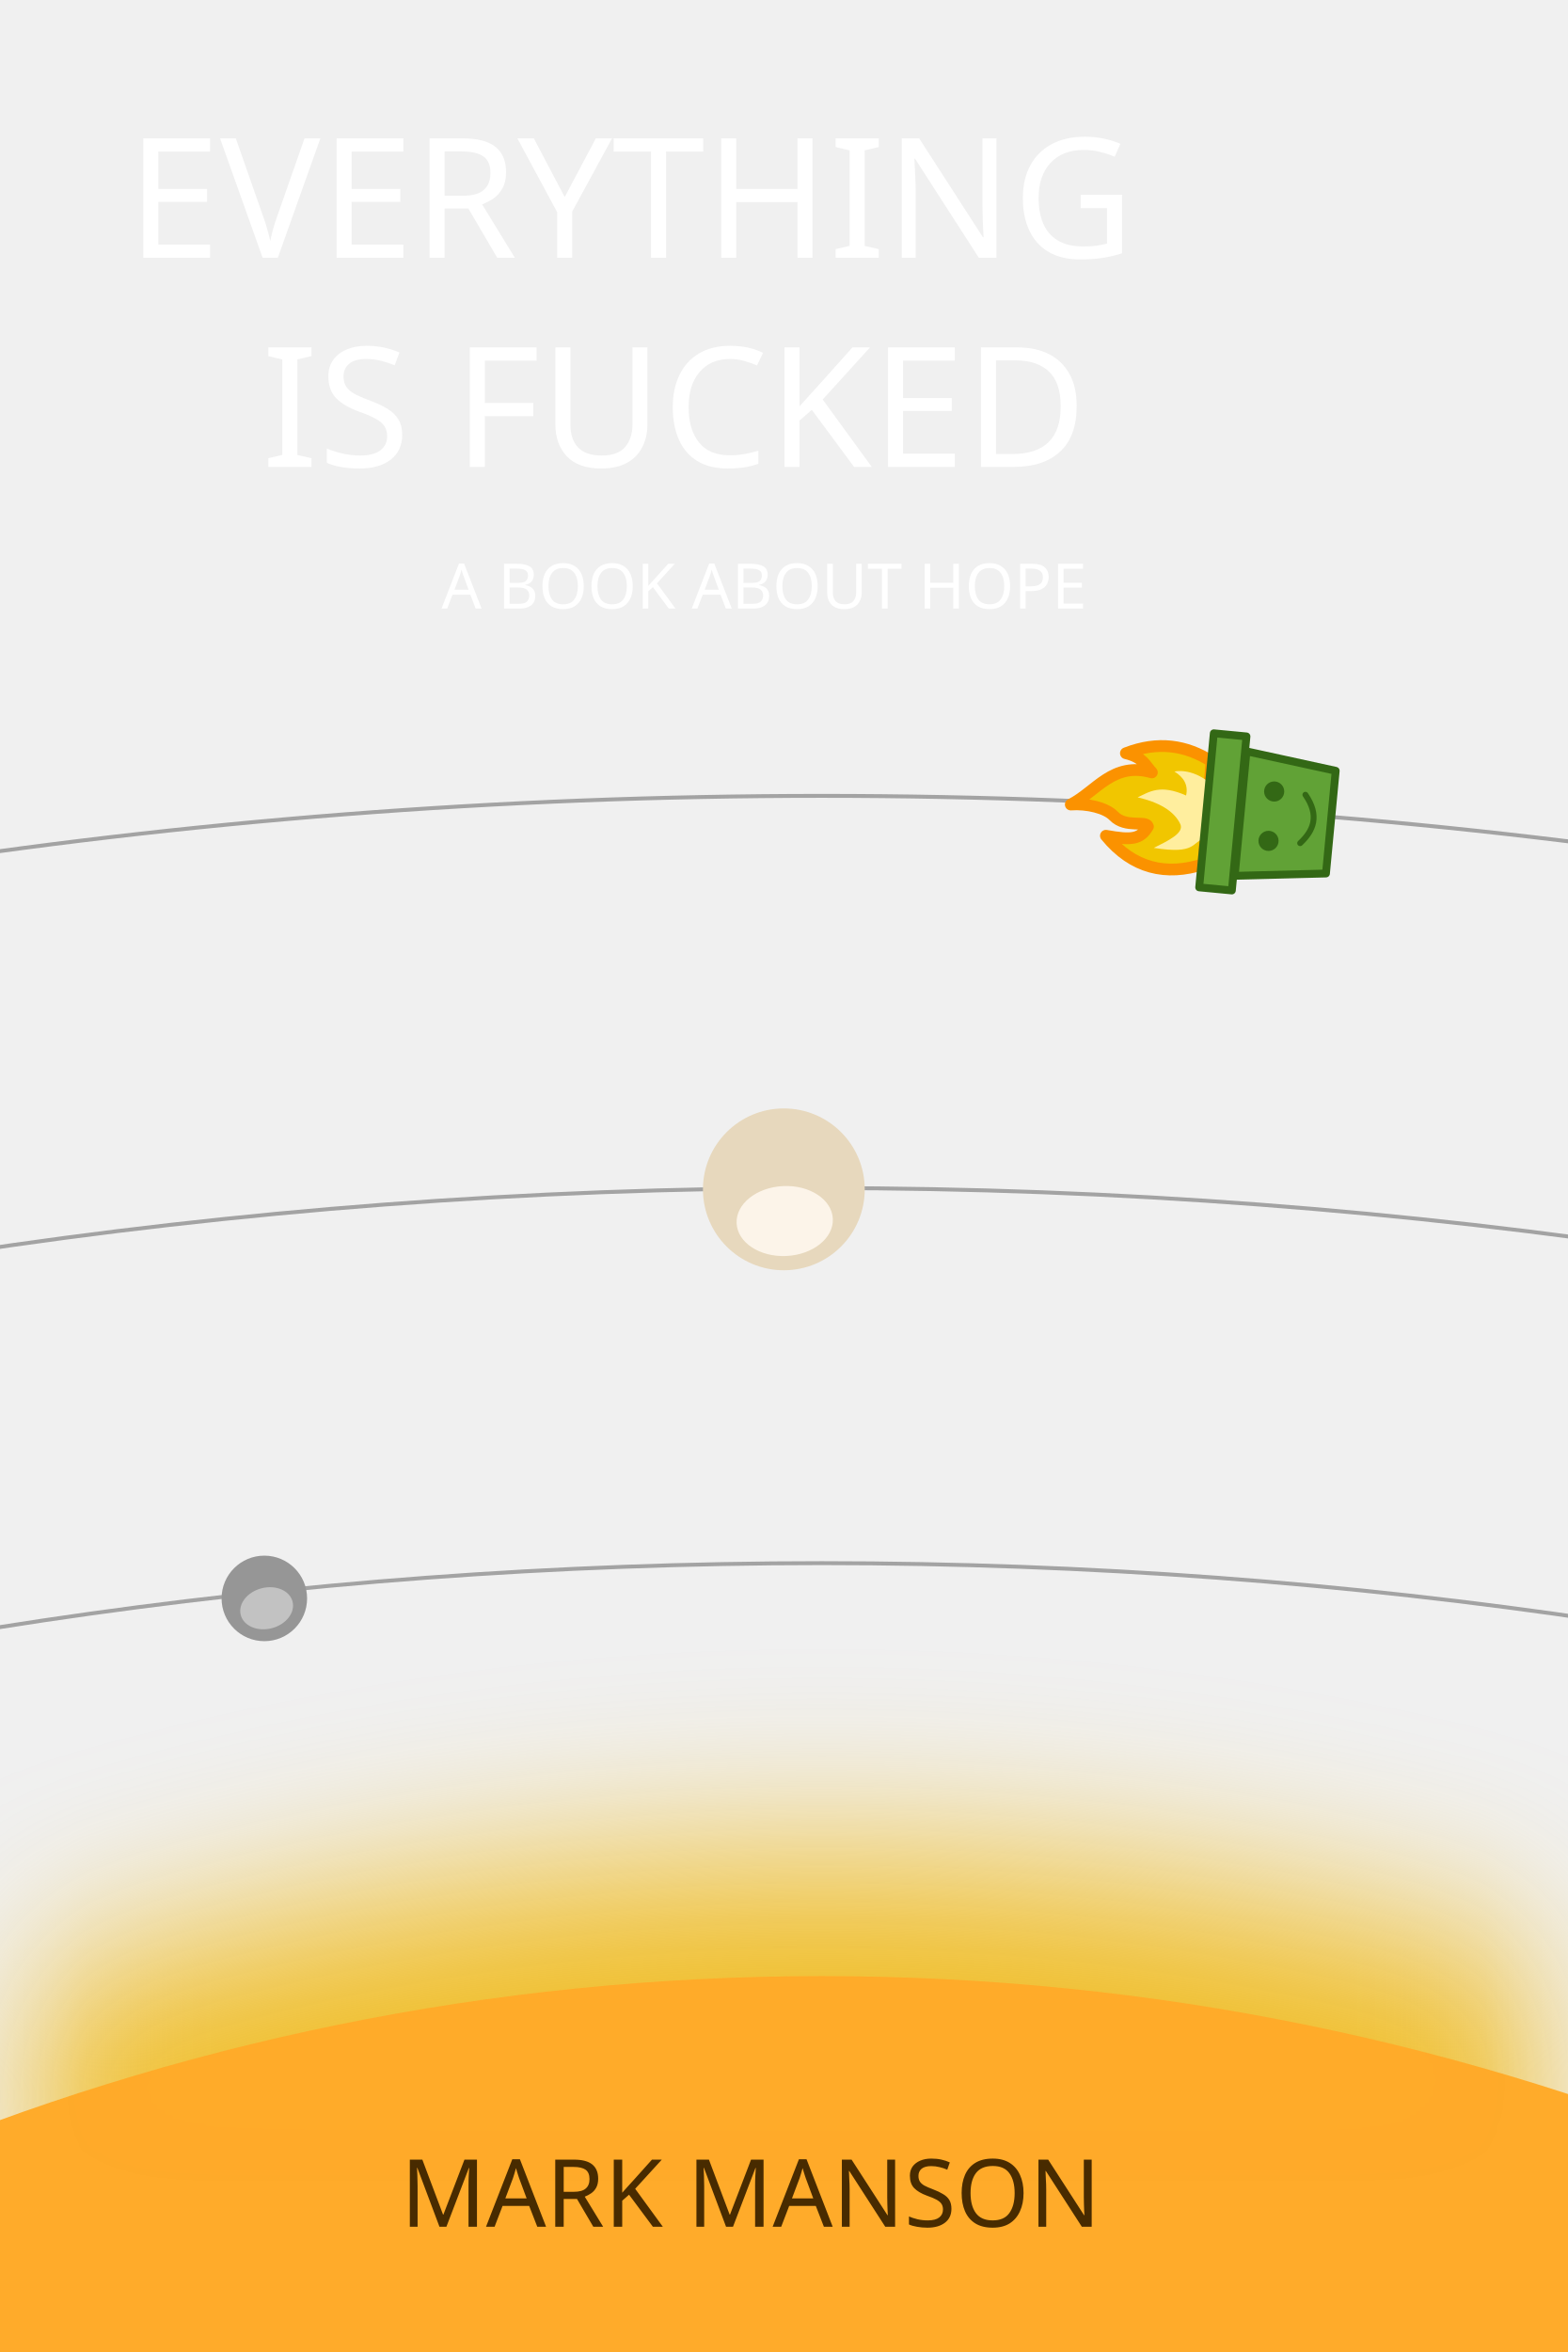
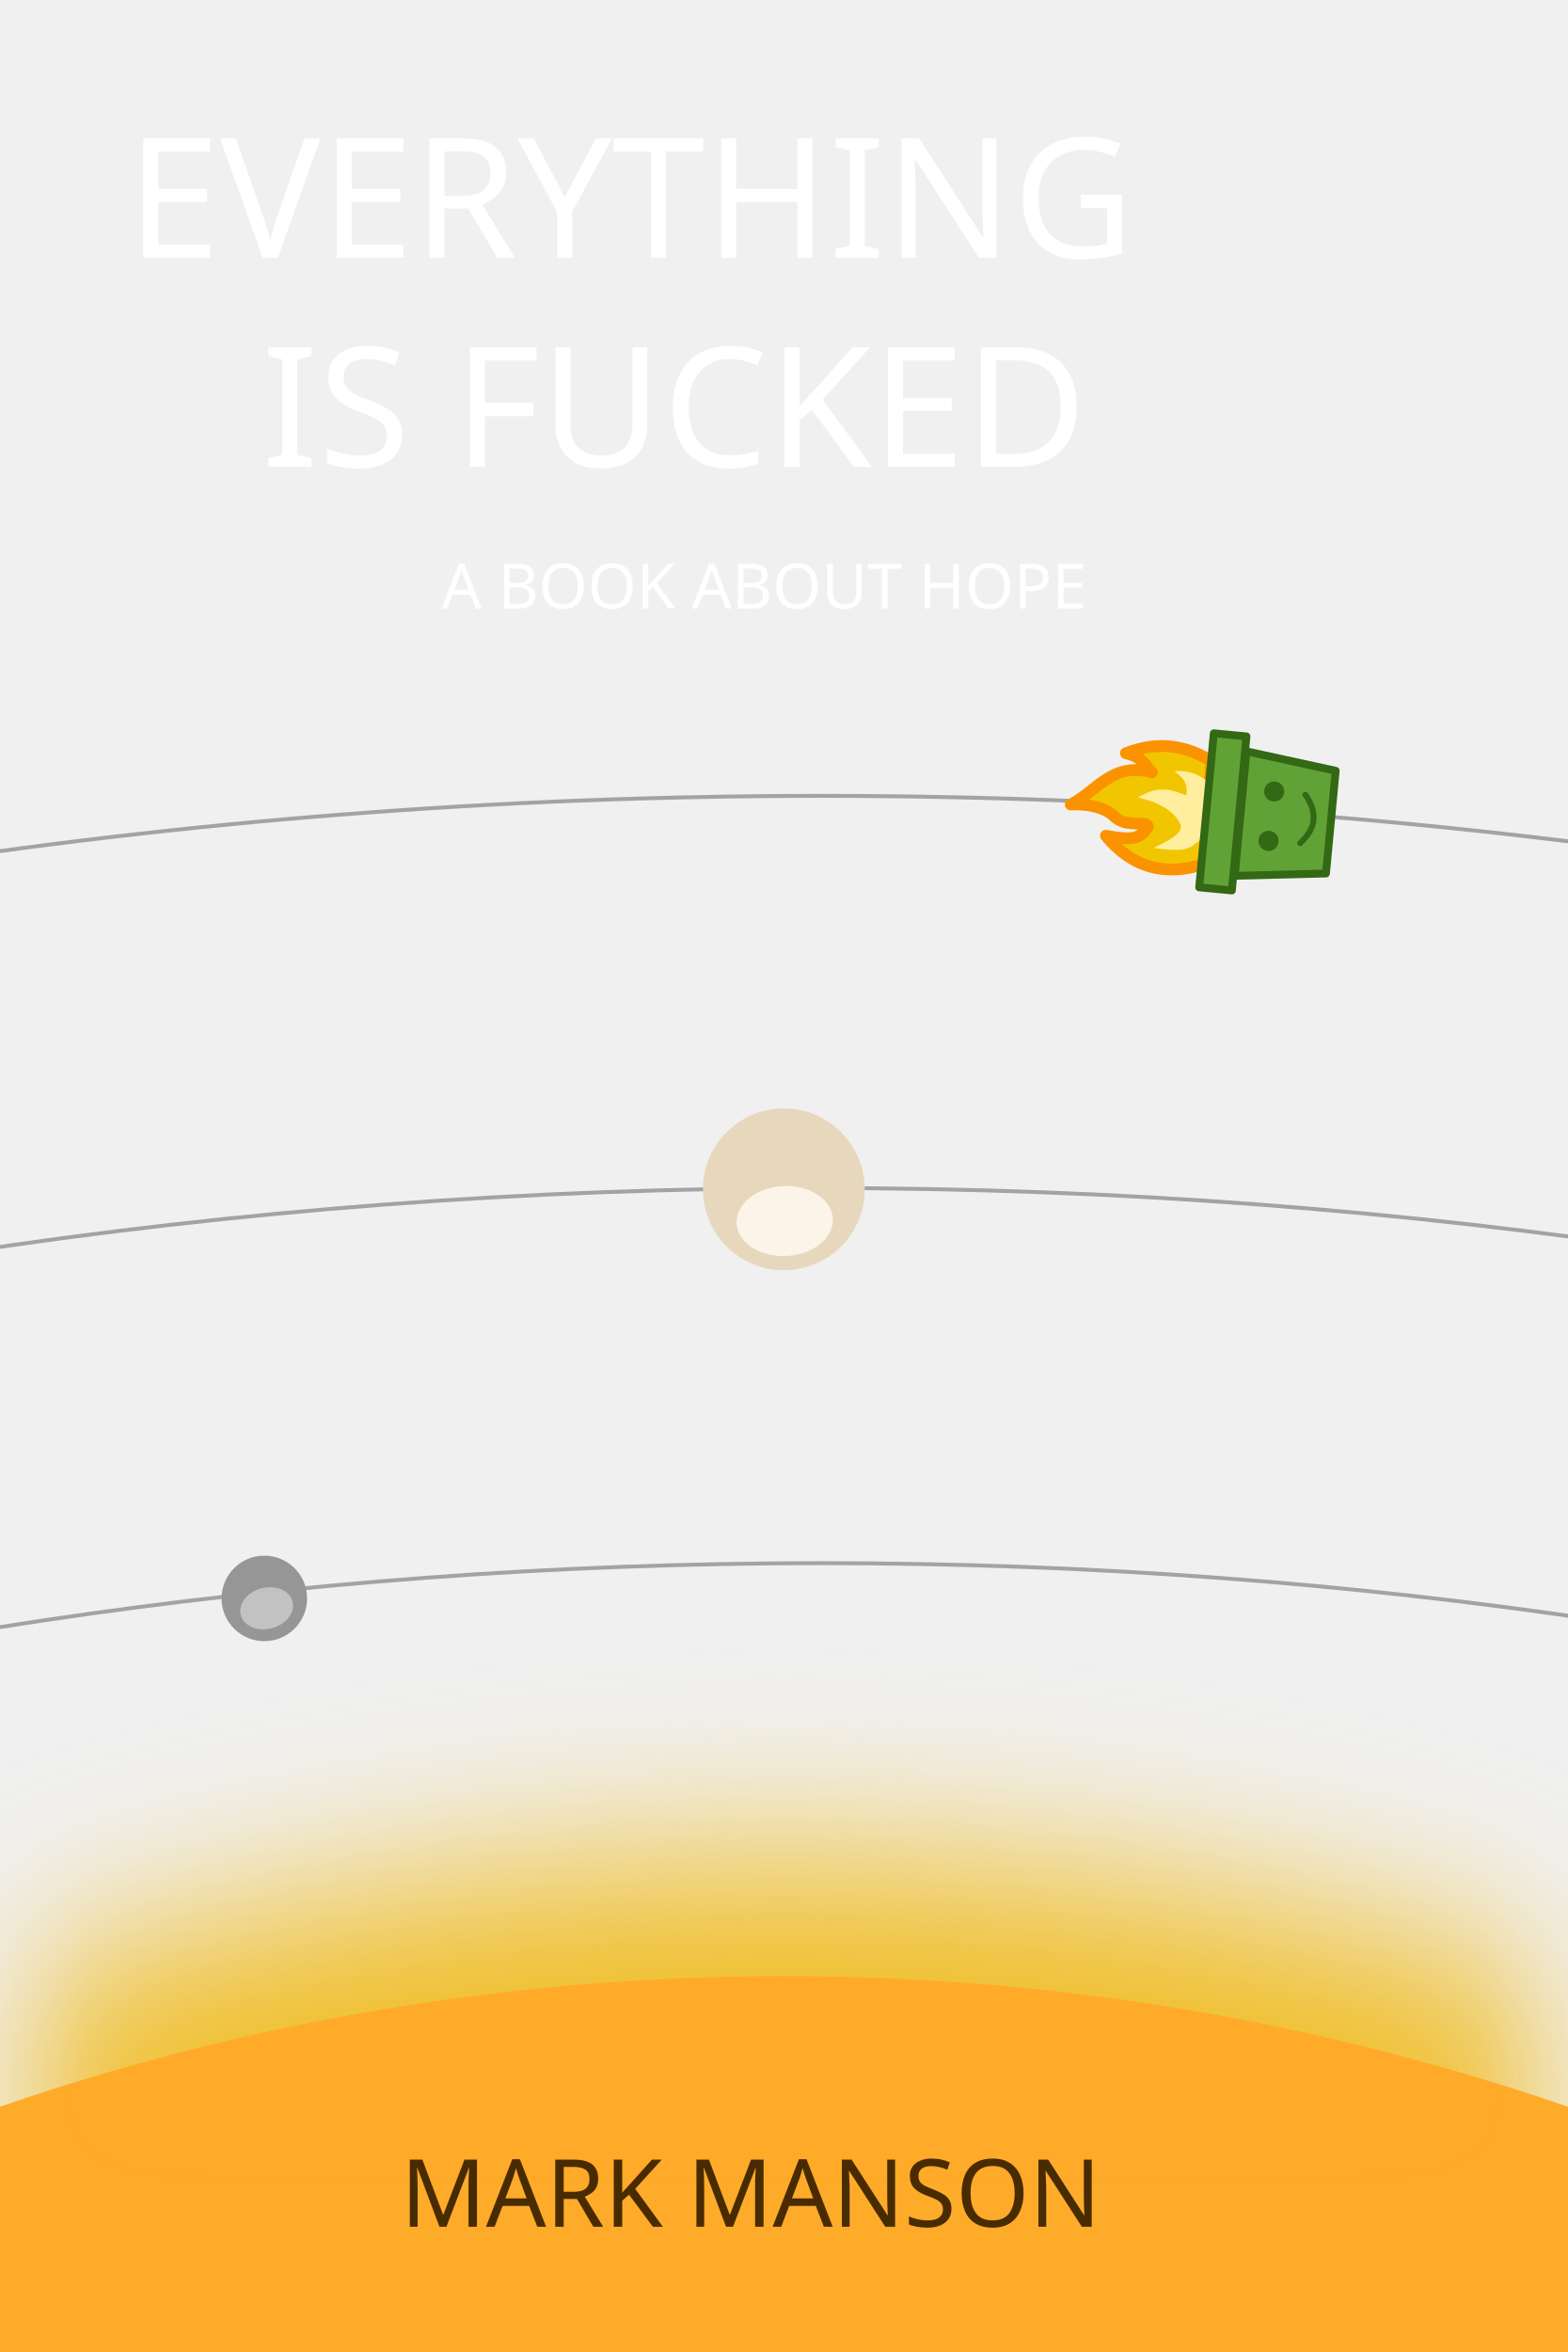
<svg xmlns="http://www.w3.org/2000/svg" width="800" height="1200" viewBox="0 0 211.667 317.5" version="1.1" id="svg8">
  <defs id="defs2">
    <filter style="color-interpolation-filters:sRGB;" id="filter1474">
      <feOffset dy="3" dx="3" id="feOffset1464" />
      <feGaussianBlur stdDeviation="3" result="blur" id="feGaussianBlur1466" />
      <feFlood flood-color="rgb(0,0,0)" flood-opacity="1" result="flood" id="feFlood1468" />
      <feComposite in="flood" in2="SourceGraphic" operator="in" result="composite" id="feComposite1470" />
      <feBlend in="blur" in2="composite" mode="normal" id="feBlend1472" />
    </filter>
    <filter style="color-interpolation-filters:sRGB;" id="filter1894">
      <feFlood flood-opacity="0.831" flood-color="rgb(240,180,0)" result="flood" id="feFlood1884" />
      <feComposite in="flood" in2="SourceGraphic" operator="in" result="composite1" id="feComposite1886" />
      <feGaussianBlur in="composite1" stdDeviation="12" result="blur" id="feGaussianBlur1888" />
      <feOffset dx="0" dy="-16" result="offset" id="feOffset1890" />
      <feComposite in="SourceGraphic" in2="offset" operator="over" result="composite2" id="feComposite1892" />
    </filter>
  </defs>
  <g id="layer1">
-     <circle style="fill:#ffab2a;fill-opacity:0.996;stroke:none;stroke-width:8.467;stroke-linecap:round;stroke-miterlimit:4;stroke-dasharray:none;stroke-opacity:1;filter:url(#filter1894)" id="path853" cx="110.957" cy="591.659" r="324.906" />
+     <circle style="fill:#ffab2a;fill-opacity:0.996;stroke:none;stroke-width:8.467;stroke-linecap:round;stroke-miterlimit:4;stroke-dasharray:none;stroke-opacity:1;filter:url(#filter1894)" id="path853" cx="105.833" cy="591.659" r="324.906" />
    <ellipse style="fill:none;fill-opacity:0.996;stroke:#a3a3a3;stroke-width:0.529;stroke-linecap:round;stroke-miterlimit:4;stroke-dasharray:none;stroke-opacity:1" id="path855" cx="110.957" cy="591.659" rx="521.538" ry="380.648" />
    <ellipse style="fill:none;fill-opacity:0.996;stroke:#a3a3a3;stroke-width:0.529;stroke-linecap:round;stroke-miterlimit:4;stroke-dasharray:none;stroke-opacity:1" id="ellipse857" ry="431.276" rx="578.166" cy="591.659" cx="110.957" />
    <ellipse style="fill:none;fill-opacity:0.996;stroke:#a3a3a3;stroke-width:0.529;stroke-linecap:round;stroke-miterlimit:4;stroke-dasharray:none;stroke-opacity:1" id="ellipse859" ry="484.225" rx="631.115" cy="591.659" cx="110.957" />
    <circle style="fill:#969696;fill-opacity:1;stroke:none;stroke-width:0.529;stroke-linecap:round;stroke-miterlimit:4;stroke-dasharray:none;stroke-opacity:1" id="path1491" cx="35.69" cy="215.772" r="5.773" />
    <g id="g1497">
      <path style="fill:#f1c600;fill-opacity:1;stroke:#fb9200;stroke-width:1.587;stroke-linecap:round;stroke-linejoin:round;stroke-miterlimit:4;stroke-dasharray:none;stroke-opacity:1" d="m 149.321,112.82 c 3.631,4.436 8.134,5.446 13.146,3.839 l 1.105,-13.884 c -3.414,-2.179 -7.208,-2.782 -11.554,-1.096 2.4,0.579 2.607,1.665 3.507,2.59 -5.293,-1.489 -7.478,2.569 -10.947,4.335 2.198,-0.16 4.733,0.439 5.784,1.532 1.634,1.698 4.39,0.569 4.631,1.439 -1.034,1.751 -2.212,1.862 -5.673,1.246 z" id="path1472" />
      <path style="fill:#ffee9e;fill-opacity:1;stroke:none;stroke-width:1.058;stroke-linecap:butt;stroke-linejoin:miter;stroke-miterlimit:4;stroke-dasharray:none;stroke-opacity:1" d="m 162.789,113.114 0.676,-7.331 c -2.617,-2.214 -4.893,-1.633 -4.893,-1.633 1.251,0.779 1.892,1.809 1.573,3.235 -3.499,-1.548 -4.915,-0.518 -6.542,0.252 2.751,0.634 4.901,1.76 5.771,3.63 0.504,1.186 -1.573,2.187 -3.59,3.193 5.874,0.922 4.974,-0.785 7.004,-1.344 z" id="path1474" />
      <rect style="fill:#61a236;fill-opacity:1;stroke:#336815;stroke-width:1.058;stroke-linecap:round;stroke-linejoin:round;stroke-opacity:1" id="rect1453" width="4.431" height="20.89" x="172.503" y="83.067" transform="rotate(5.42005)" />
      <path id="rect1455" style="fill:#61a236;fill-opacity:1;stroke:#336815;stroke-width:1.058;stroke-linecap:round;stroke-linejoin:round;stroke-opacity:1" d="m 168.301,101.422 12.044,2.627 -1.315,13.865 -12.323,0.314 z" />
      <circle style="fill:#336815;fill-opacity:1;stroke:none;stroke-width:1.058;stroke-linecap:round;stroke-linejoin:round;stroke-miterlimit:4;stroke-dasharray:none;stroke-opacity:1" id="path1476" cx="172.038" cy="106.846" r="1.359" />
      <circle style="fill:#336815;fill-opacity:1;stroke:none;stroke-width:1.058;stroke-linecap:round;stroke-linejoin:round;stroke-miterlimit:4;stroke-dasharray:none;stroke-opacity:1" id="circle1478" cx="171.273" cy="113.511" r="1.359" />
      <path style="fill:none;fill-opacity:1;stroke:#336815;stroke-width:0.794;stroke-linecap:round;stroke-linejoin:miter;stroke-miterlimit:4;stroke-dasharray:none;stroke-opacity:1" d="m 176.254,107.282 c 1.952,2.848 1.097,4.837 -0.709,6.537" id="path1480" />
    </g>
    <ellipse style="fill:#c2c2c2;fill-opacity:1;stroke:none;stroke-width:0.529;stroke-linecap:round;stroke-miterlimit:4;stroke-dasharray:none;stroke-opacity:1" id="circle1482" cx="19.886" cy="-219.166" rx="3.613" ry="2.782" transform="rotate(165.3999)" />
    <circle style="fill:#e7d8bd;fill-opacity:1;stroke:none;stroke-width:0.529;stroke-linecap:round;stroke-miterlimit:4;stroke-dasharray:none;stroke-opacity:1" id="circle1484" cx="105.833" cy="160.552" r="10.923" />
    <ellipse style="fill:#fcf4e9;fill-opacity:1;stroke:none;stroke-width:0.529;stroke-linecap:round;stroke-miterlimit:4;stroke-dasharray:none;stroke-opacity:1" id="ellipse1486" cx="-98.064" cy="-169.64" rx="6.503" ry="4.724" transform="rotate(177.2981)" />
  </g>
  <g id="layer2">
    <text xml:space="preserve" style="font-size:22.578px;line-height:1.25;font-family:'Black Han Sans';-inkscape-font-specification:'Black Han Sans, Normal';fill:#ffffff;stroke-width:0.265" x="105.706" y="34.799" id="text863">
      <tspan id="tspan861" x="105.706" y="34.799" style="font-size:22.578px;text-align:center;text-anchor:middle;fill:#ffffff;stroke-width:0.265">EVERYTHING</tspan>
      <tspan x="105.706" y="63.021" style="font-size:22.578px;text-align:center;text-anchor:middle;fill:#ffffff;stroke-width:0.265" id="tspan865">IS FUCKED</tspan>
    </text>
    <text xml:space="preserve" style="font-size:12.7px;line-height:1.25;font-family:'Black Han Sans';-inkscape-font-specification:'Black Han Sans, Normal';stroke-width:0.265;fill:#482b00;fill-opacity:0.996;" x="54.102" y="300.596" id="text869">
      <tspan id="tspan867" x="54.102" y="300.596" style="font-size:12.7px;stroke-width:0.265;fill:#482b00;fill-opacity:0.996;">MARK MANSON</tspan>
    </text>
    <text xml:space="preserve" style="font-size:8.467px;line-height:1.25;font-family:'Black Han Sans';-inkscape-font-specification:'Black Han Sans, Normal';fill:#ffffff;stroke-width:0.265" x="59.614" y="82.154" id="text1473">
      <tspan id="tspan1471" x="59.614" y="82.154" style="font-size:8.467px;fill:#ffffff;stroke-width:0.265">A BOOK ABOUT HOPE</tspan>
    </text>
  </g>
</svg>
